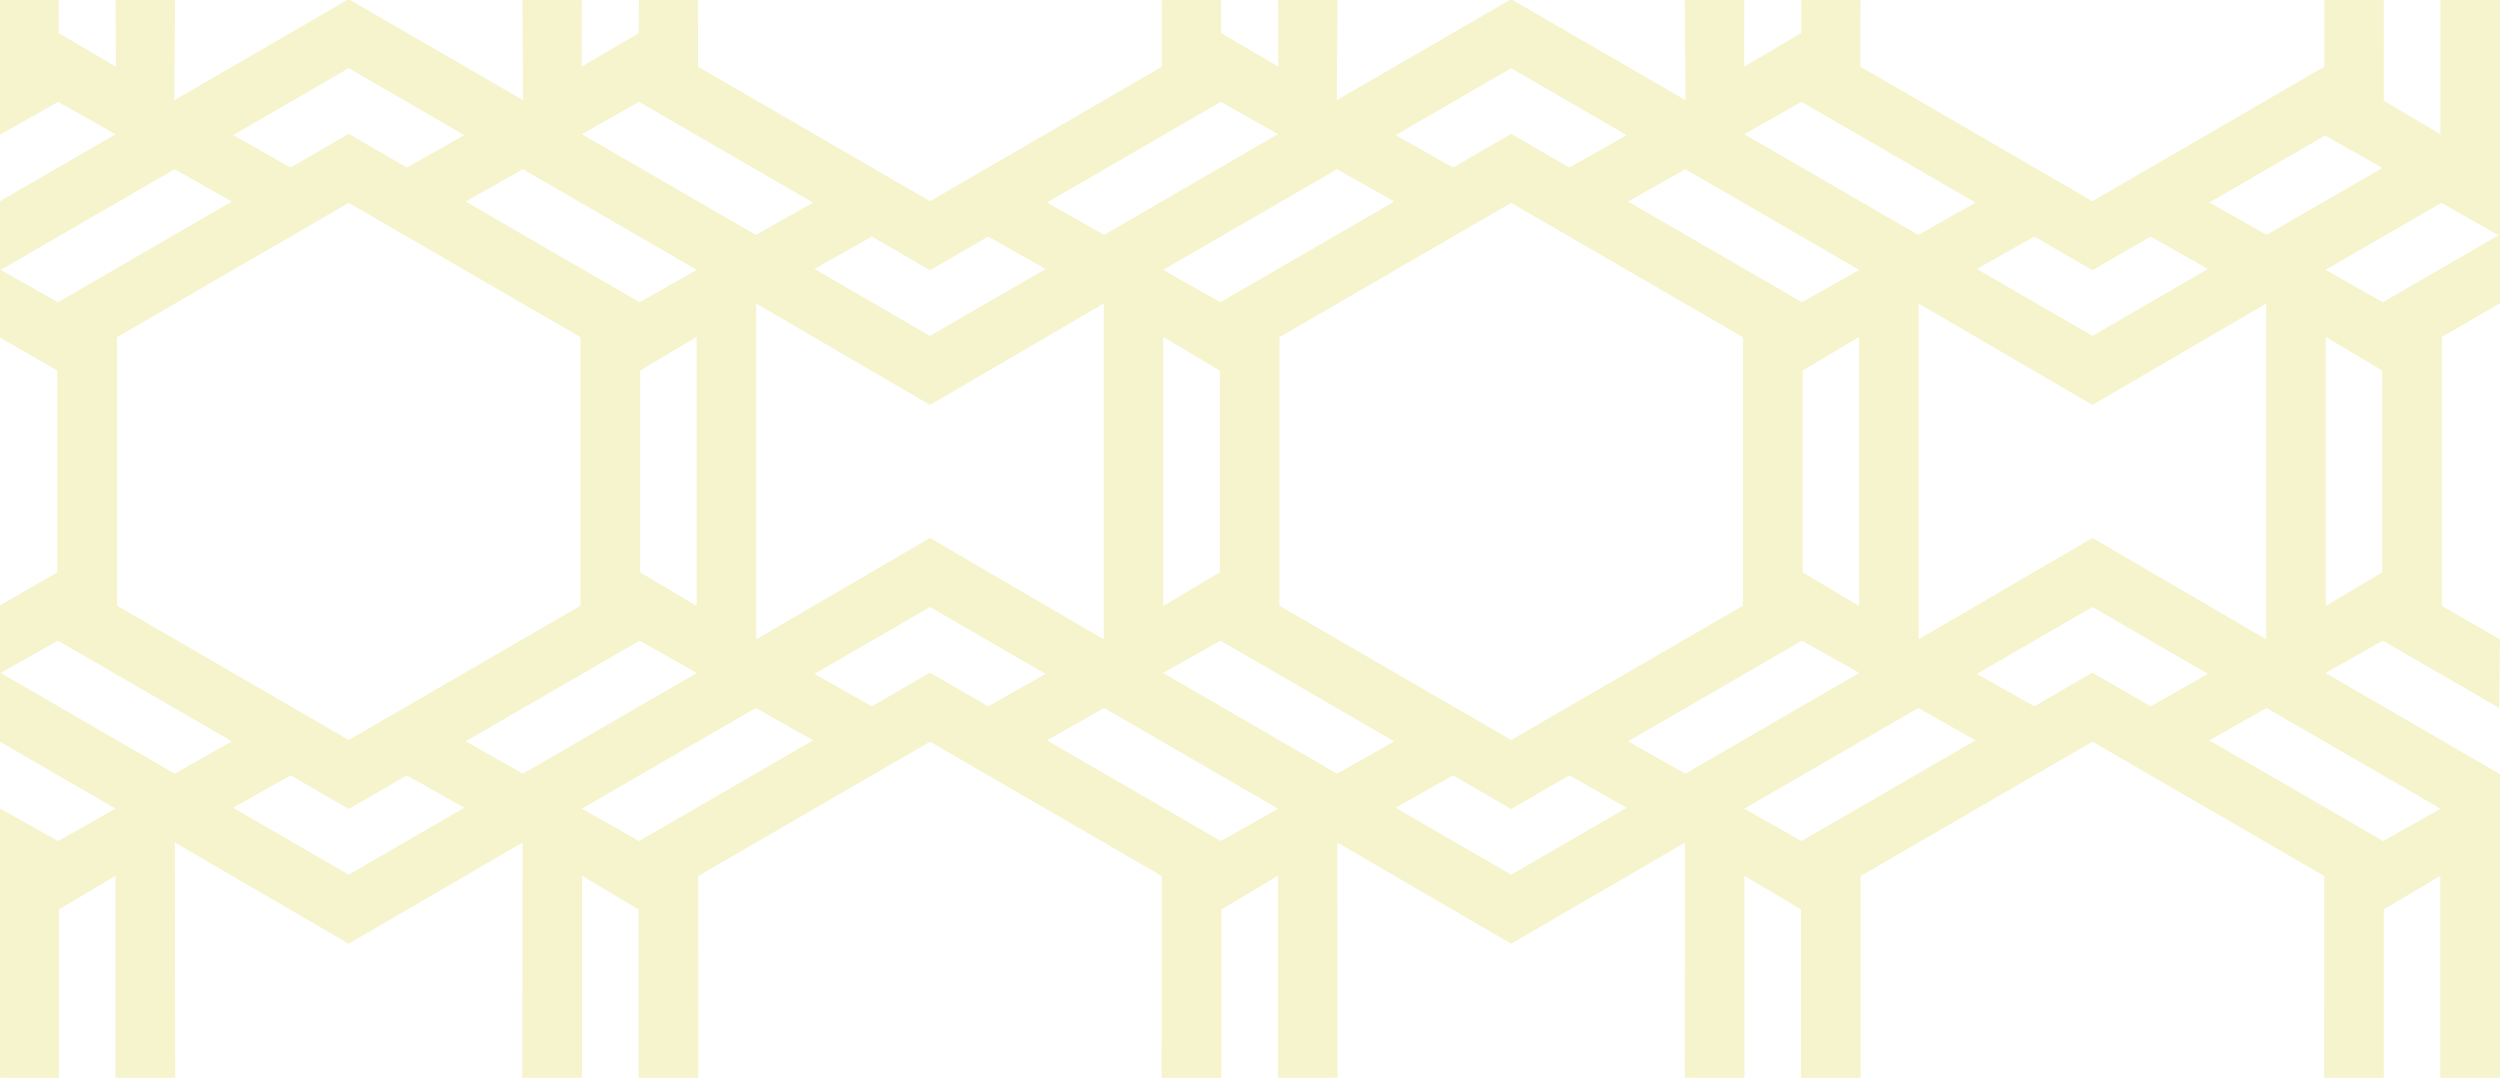
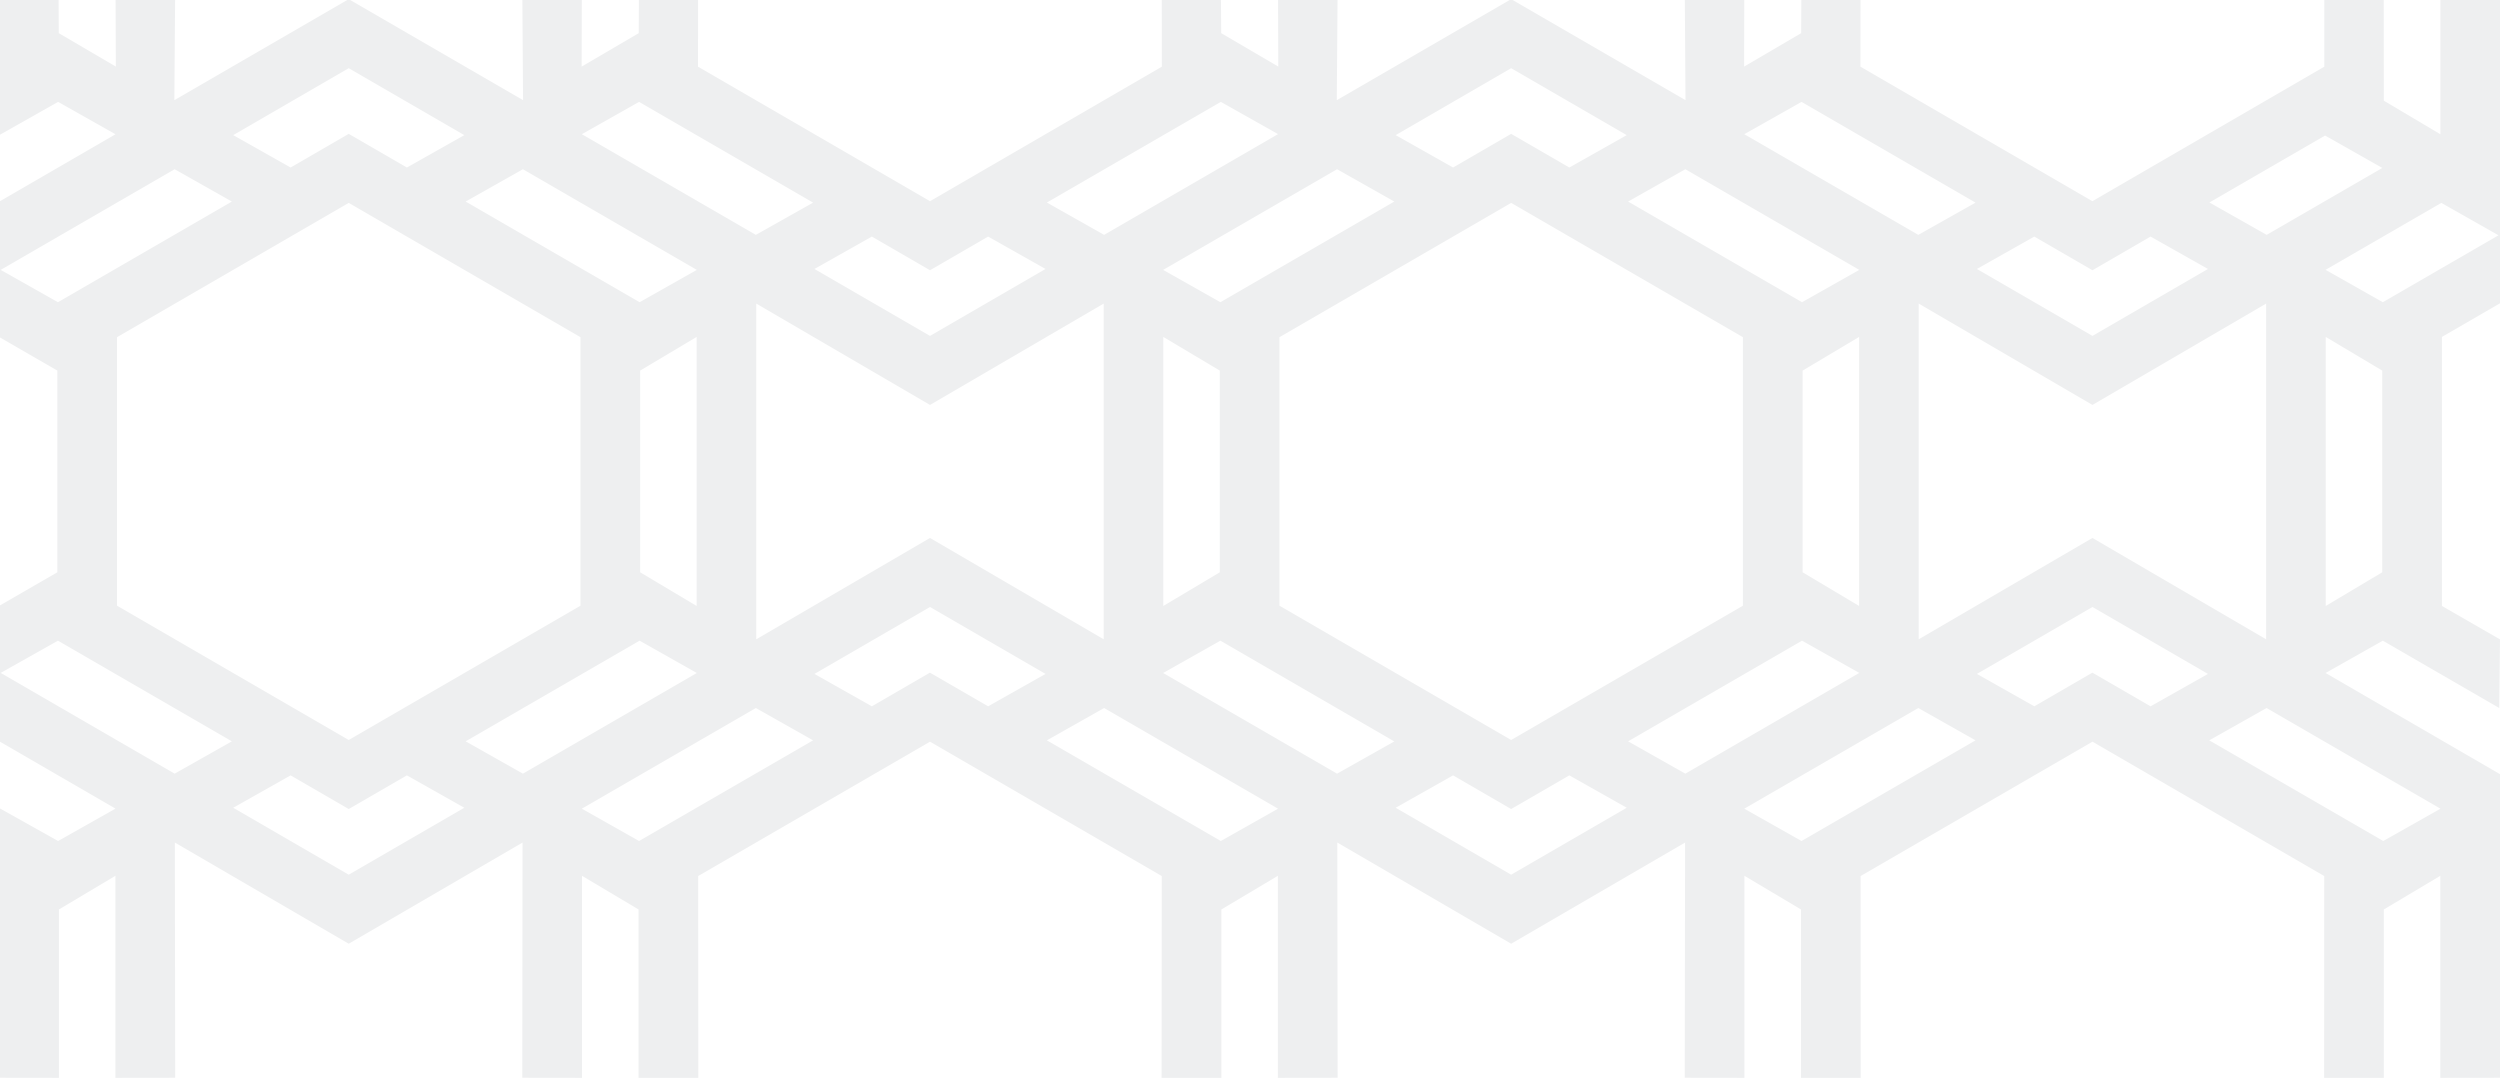
<svg xmlns="http://www.w3.org/2000/svg" width="116px" height="50px" viewBox="0 0 116 50" version="1.1">
  <g id="surface1">
-     <path style=" stroke:none;fill-rule:nonzero;fill:rgb(96.471%,95.686%,80%);fill-opacity:1;" d="M 2.719 -0.035 L -0.035 -0.016 L -0.035 6.27 L 2.695 4.727 L 5.359 6.23 L -0.035 9.355 L -0.039 15.637 L 2.66 17.195 L 2.66 26.555 L -0.039 28.113 L -0.035 34.395 L 5.359 37.52 L 2.695 39.023 L -0.039 37.492 L -0.039 50.008 L 2.734 50.012 L 2.734 42.199 L 5.355 40.637 L 5.355 50.012 L 8.129 50.008 L 8.113 39.094 L 16.18 43.789 L 24.246 39.094 L 24.234 50.008 L 27.004 50.012 L 27.004 40.637 L 29.629 42.199 L 29.629 50.012 L 32.402 50.012 L 32.395 40.648 L 43.152 34.414 L 53.906 40.648 L 53.898 50.012 L 56.672 50.012 L 56.672 42.199 L 59.293 40.637 L 59.293 50.012 L 62.066 50.008 L 62.051 39.094 L 70.117 43.789 L 78.188 39.094 L 78.172 50.008 L 80.941 50.012 L 80.941 40.637 L 83.566 42.199 L 83.566 50.012 L 86.336 50.012 L 86.332 40.648 L 97.09 34.414 L 107.844 40.648 L 107.84 50.012 L 110.609 50.012 L 110.609 42.199 L 113.23 40.637 L 113.23 50.012 L 116.004 50.008 L 116 35.922 L 107.906 31.227 L 110.562 29.727 L 115.965 32.852 L 116 29.668 L 113.305 28.117 L 113.305 15.633 L 116.004 14.07 L 116.004 -0.008 L 113.234 -0.016 L 113.234 6.23 L 110.609 4.672 L 110.605 -0.02 L 107.848 -0.023 L 107.848 3.094 L 97.086 9.336 L 86.324 3.094 L 86.328 -0.027 L 83.582 -0.035 L 83.574 1.539 L 80.926 3.09 L 80.934 -0.027 L 78.176 -0.02 L 78.207 4.648 L 70.117 -0.039 L 62.027 4.648 L 62.062 -0.02 L 59.301 -0.023 L 59.312 3.09 L 56.664 1.539 L 56.652 -0.035 L 53.906 -0.023 L 53.91 3.094 L 43.152 9.336 L 32.387 3.094 L 32.391 -0.027 L 29.645 -0.035 L 29.637 1.539 L 26.988 3.09 L 26.996 -0.027 L 24.238 -0.02 L 24.27 4.648 L 16.18 -0.039 L 8.09 4.648 L 8.125 -0.02 L 5.363 -0.023 L 5.375 3.09 L 2.727 1.539 Z M 0.031 12.523 L 8.102 7.852 L 10.758 9.352 L 2.688 14.023 Z M 10.82 6.27 L 16.18 3.164 L 21.543 6.27 L 18.879 7.773 L 16.18 6.211 L 13.484 7.773 Z M 5.43 15.645 L 16.18 9.414 L 26.934 15.645 L 26.934 28.105 L 16.18 34.336 L 5.43 28.105 Z M 21.605 9.352 L 24.262 7.852 L 32.332 12.523 L 29.676 14.023 Z M 35.07 10.898 L 26.996 6.227 L 29.652 4.727 L 37.727 9.402 Z M 29.703 17.195 L 32.324 15.633 L 32.324 28.117 L 29.703 26.555 Z M 35.09 29.664 L 35.09 14.086 L 43.152 18.789 L 51.211 14.086 L 51.211 29.664 L 43.152 24.961 Z M 2.688 29.727 L 10.758 34.398 L 8.102 35.898 L 0.031 31.223 Z M 37.789 12.48 L 40.453 10.977 L 43.152 12.539 L 45.848 10.977 L 48.512 12.48 L 43.152 15.586 Z M 21.605 34.398 L 29.676 29.727 L 32.332 31.227 L 24.262 35.898 Z M 10.82 37.48 L 13.484 35.977 L 16.18 37.539 L 18.879 35.977 L 21.543 37.48 L 16.18 40.586 Z M 26.996 37.523 L 35.07 32.852 L 37.727 34.352 L 29.652 39.023 Z M 51.23 10.898 L 48.574 9.398 L 56.645 4.727 L 59.301 6.223 Z M 37.789 31.27 L 43.152 28.164 L 48.512 31.27 L 45.848 32.773 L 43.148 31.211 L 40.453 32.773 Z M 53.969 12.523 L 62.039 7.852 L 64.695 9.352 L 56.625 14.023 Z M 53.977 28.117 L 53.977 15.633 L 56.598 17.195 L 56.598 26.555 Z M 59.367 28.105 L 59.367 15.645 L 70.117 9.414 L 80.871 15.645 L 80.871 28.105 L 70.117 34.336 Z M 48.574 34.352 L 51.23 32.852 L 59.301 37.523 L 56.645 39.023 Z M 67.422 7.773 L 64.758 6.27 L 70.117 3.164 L 75.48 6.27 L 72.816 7.773 L 70.117 6.211 Z M 62.039 35.898 L 53.969 31.227 L 56.625 29.727 L 64.695 34.402 Z M 75.543 9.352 L 78.199 7.852 L 86.27 12.523 L 83.613 14.023 Z M 64.758 37.48 L 67.422 35.977 L 70.117 37.539 L 72.816 35.977 L 75.48 37.48 L 70.117 40.586 Z M 89.008 10.898 L 80.934 6.227 L 83.59 4.727 L 91.664 9.402 Z M 83.641 17.195 L 86.262 15.633 L 86.262 28.117 L 83.641 26.555 Z M 78.199 35.898 L 75.543 34.398 L 83.613 29.727 L 86.27 31.223 Z M 89.027 29.664 L 89.027 14.086 L 97.09 18.789 L 105.148 14.086 L 105.148 29.664 L 97.09 24.961 Z M 91.727 12.48 L 94.391 10.977 L 97.09 12.539 L 99.785 10.977 L 102.449 12.48 L 97.09 15.586 Z M 80.934 37.523 L 89.008 32.852 L 91.664 34.352 L 83.59 39.023 Z M 105.172 10.898 L 102.516 9.395 L 107.883 6.289 L 110.539 7.793 Z M 91.727 31.27 L 97.09 28.164 L 102.449 31.27 L 99.785 32.773 L 97.086 31.211 L 94.391 32.773 Z M 107.906 12.52 L 113.277 9.414 L 115.93 10.918 L 110.562 14.023 Z M 107.914 28.117 L 107.914 15.633 L 110.535 17.195 L 110.535 26.555 Z M 102.508 34.352 L 105.168 32.852 L 113.238 37.523 L 110.582 39.023 Z M 102.508 34.352 " />
+     <path style=" stroke:none;fill-rule:nonzero;fill:#EEEFF0;fill-opacity:1;" d="M 2.719 -0.035 L -0.035 -0.016 L -0.035 6.27 L 2.695 4.727 L 5.359 6.23 L -0.035 9.355 L -0.039 15.637 L 2.66 17.195 L 2.66 26.555 L -0.039 28.113 L -0.035 34.395 L 5.359 37.52 L 2.695 39.023 L -0.039 37.492 L -0.039 50.008 L 2.734 50.012 L 2.734 42.199 L 5.355 40.637 L 5.355 50.012 L 8.129 50.008 L 8.113 39.094 L 16.18 43.789 L 24.246 39.094 L 24.234 50.008 L 27.004 50.012 L 27.004 40.637 L 29.629 42.199 L 29.629 50.012 L 32.402 50.012 L 32.395 40.648 L 43.152 34.414 L 53.906 40.648 L 53.898 50.012 L 56.672 50.012 L 56.672 42.199 L 59.293 40.637 L 59.293 50.012 L 62.066 50.008 L 62.051 39.094 L 70.117 43.789 L 78.188 39.094 L 78.172 50.008 L 80.941 50.012 L 80.941 40.637 L 83.566 42.199 L 83.566 50.012 L 86.336 50.012 L 86.332 40.648 L 97.09 34.414 L 107.844 40.648 L 107.84 50.012 L 110.609 50.012 L 110.609 42.199 L 113.23 40.637 L 113.23 50.012 L 116.004 50.008 L 116 35.922 L 107.906 31.227 L 110.562 29.727 L 115.965 32.852 L 116 29.668 L 113.305 28.117 L 113.305 15.633 L 116.004 14.07 L 116.004 -0.008 L 113.234 -0.016 L 113.234 6.23 L 110.609 4.672 L 110.605 -0.02 L 107.848 -0.023 L 107.848 3.094 L 97.086 9.336 L 86.324 3.094 L 86.328 -0.027 L 83.582 -0.035 L 83.574 1.539 L 80.926 3.09 L 80.934 -0.027 L 78.176 -0.02 L 78.207 4.648 L 70.117 -0.039 L 62.027 4.648 L 62.062 -0.02 L 59.301 -0.023 L 59.312 3.09 L 56.664 1.539 L 56.652 -0.035 L 53.906 -0.023 L 53.91 3.094 L 43.152 9.336 L 32.387 3.094 L 32.391 -0.027 L 29.645 -0.035 L 29.637 1.539 L 26.988 3.09 L 26.996 -0.027 L 24.238 -0.02 L 24.27 4.648 L 16.18 -0.039 L 8.09 4.648 L 8.125 -0.02 L 5.363 -0.023 L 5.375 3.09 L 2.727 1.539 Z M 0.031 12.523 L 8.102 7.852 L 10.758 9.352 L 2.688 14.023 Z M 10.82 6.27 L 16.18 3.164 L 21.543 6.27 L 18.879 7.773 L 16.18 6.211 L 13.484 7.773 Z M 5.43 15.645 L 16.18 9.414 L 26.934 15.645 L 26.934 28.105 L 16.18 34.336 L 5.43 28.105 Z M 21.605 9.352 L 24.262 7.852 L 32.332 12.523 L 29.676 14.023 Z M 35.07 10.898 L 26.996 6.227 L 29.652 4.727 L 37.727 9.402 Z M 29.703 17.195 L 32.324 15.633 L 32.324 28.117 L 29.703 26.555 Z M 35.09 29.664 L 35.09 14.086 L 43.152 18.789 L 51.211 14.086 L 51.211 29.664 L 43.152 24.961 Z M 2.688 29.727 L 10.758 34.398 L 8.102 35.898 L 0.031 31.223 Z M 37.789 12.48 L 40.453 10.977 L 43.152 12.539 L 45.848 10.977 L 48.512 12.48 L 43.152 15.586 Z M 21.605 34.398 L 29.676 29.727 L 32.332 31.227 L 24.262 35.898 Z M 10.82 37.48 L 13.484 35.977 L 16.18 37.539 L 18.879 35.977 L 21.543 37.48 L 16.18 40.586 Z M 26.996 37.523 L 35.07 32.852 L 37.727 34.352 L 29.652 39.023 Z M 51.23 10.898 L 48.574 9.398 L 56.645 4.727 L 59.301 6.223 Z M 37.789 31.27 L 43.152 28.164 L 48.512 31.27 L 45.848 32.773 L 43.148 31.211 L 40.453 32.773 Z M 53.969 12.523 L 62.039 7.852 L 64.695 9.352 L 56.625 14.023 Z M 53.977 28.117 L 53.977 15.633 L 56.598 17.195 L 56.598 26.555 Z M 59.367 28.105 L 59.367 15.645 L 70.117 9.414 L 80.871 15.645 L 80.871 28.105 L 70.117 34.336 Z M 48.574 34.352 L 51.23 32.852 L 59.301 37.523 L 56.645 39.023 Z M 67.422 7.773 L 64.758 6.27 L 70.117 3.164 L 75.48 6.27 L 72.816 7.773 L 70.117 6.211 Z M 62.039 35.898 L 53.969 31.227 L 56.625 29.727 L 64.695 34.402 Z M 75.543 9.352 L 78.199 7.852 L 86.27 12.523 L 83.613 14.023 Z M 64.758 37.48 L 67.422 35.977 L 70.117 37.539 L 72.816 35.977 L 75.48 37.48 L 70.117 40.586 Z M 89.008 10.898 L 80.934 6.227 L 83.59 4.727 L 91.664 9.402 Z M 83.641 17.195 L 86.262 15.633 L 86.262 28.117 L 83.641 26.555 Z M 78.199 35.898 L 75.543 34.398 L 83.613 29.727 L 86.27 31.223 Z M 89.027 29.664 L 89.027 14.086 L 97.09 18.789 L 105.148 14.086 L 105.148 29.664 L 97.09 24.961 Z M 91.727 12.48 L 94.391 10.977 L 97.09 12.539 L 99.785 10.977 L 102.449 12.48 L 97.09 15.586 Z M 80.934 37.523 L 89.008 32.852 L 91.664 34.352 L 83.59 39.023 Z M 105.172 10.898 L 102.516 9.395 L 107.883 6.289 L 110.539 7.793 Z M 91.727 31.27 L 97.09 28.164 L 102.449 31.27 L 99.785 32.773 L 97.086 31.211 L 94.391 32.773 Z M 107.906 12.52 L 113.277 9.414 L 115.93 10.918 L 110.562 14.023 Z M 107.914 28.117 L 107.914 15.633 L 110.535 17.195 L 110.535 26.555 Z M 102.508 34.352 L 105.168 32.852 L 113.238 37.523 L 110.582 39.023 Z M 102.508 34.352 " />
  </g>
</svg>
